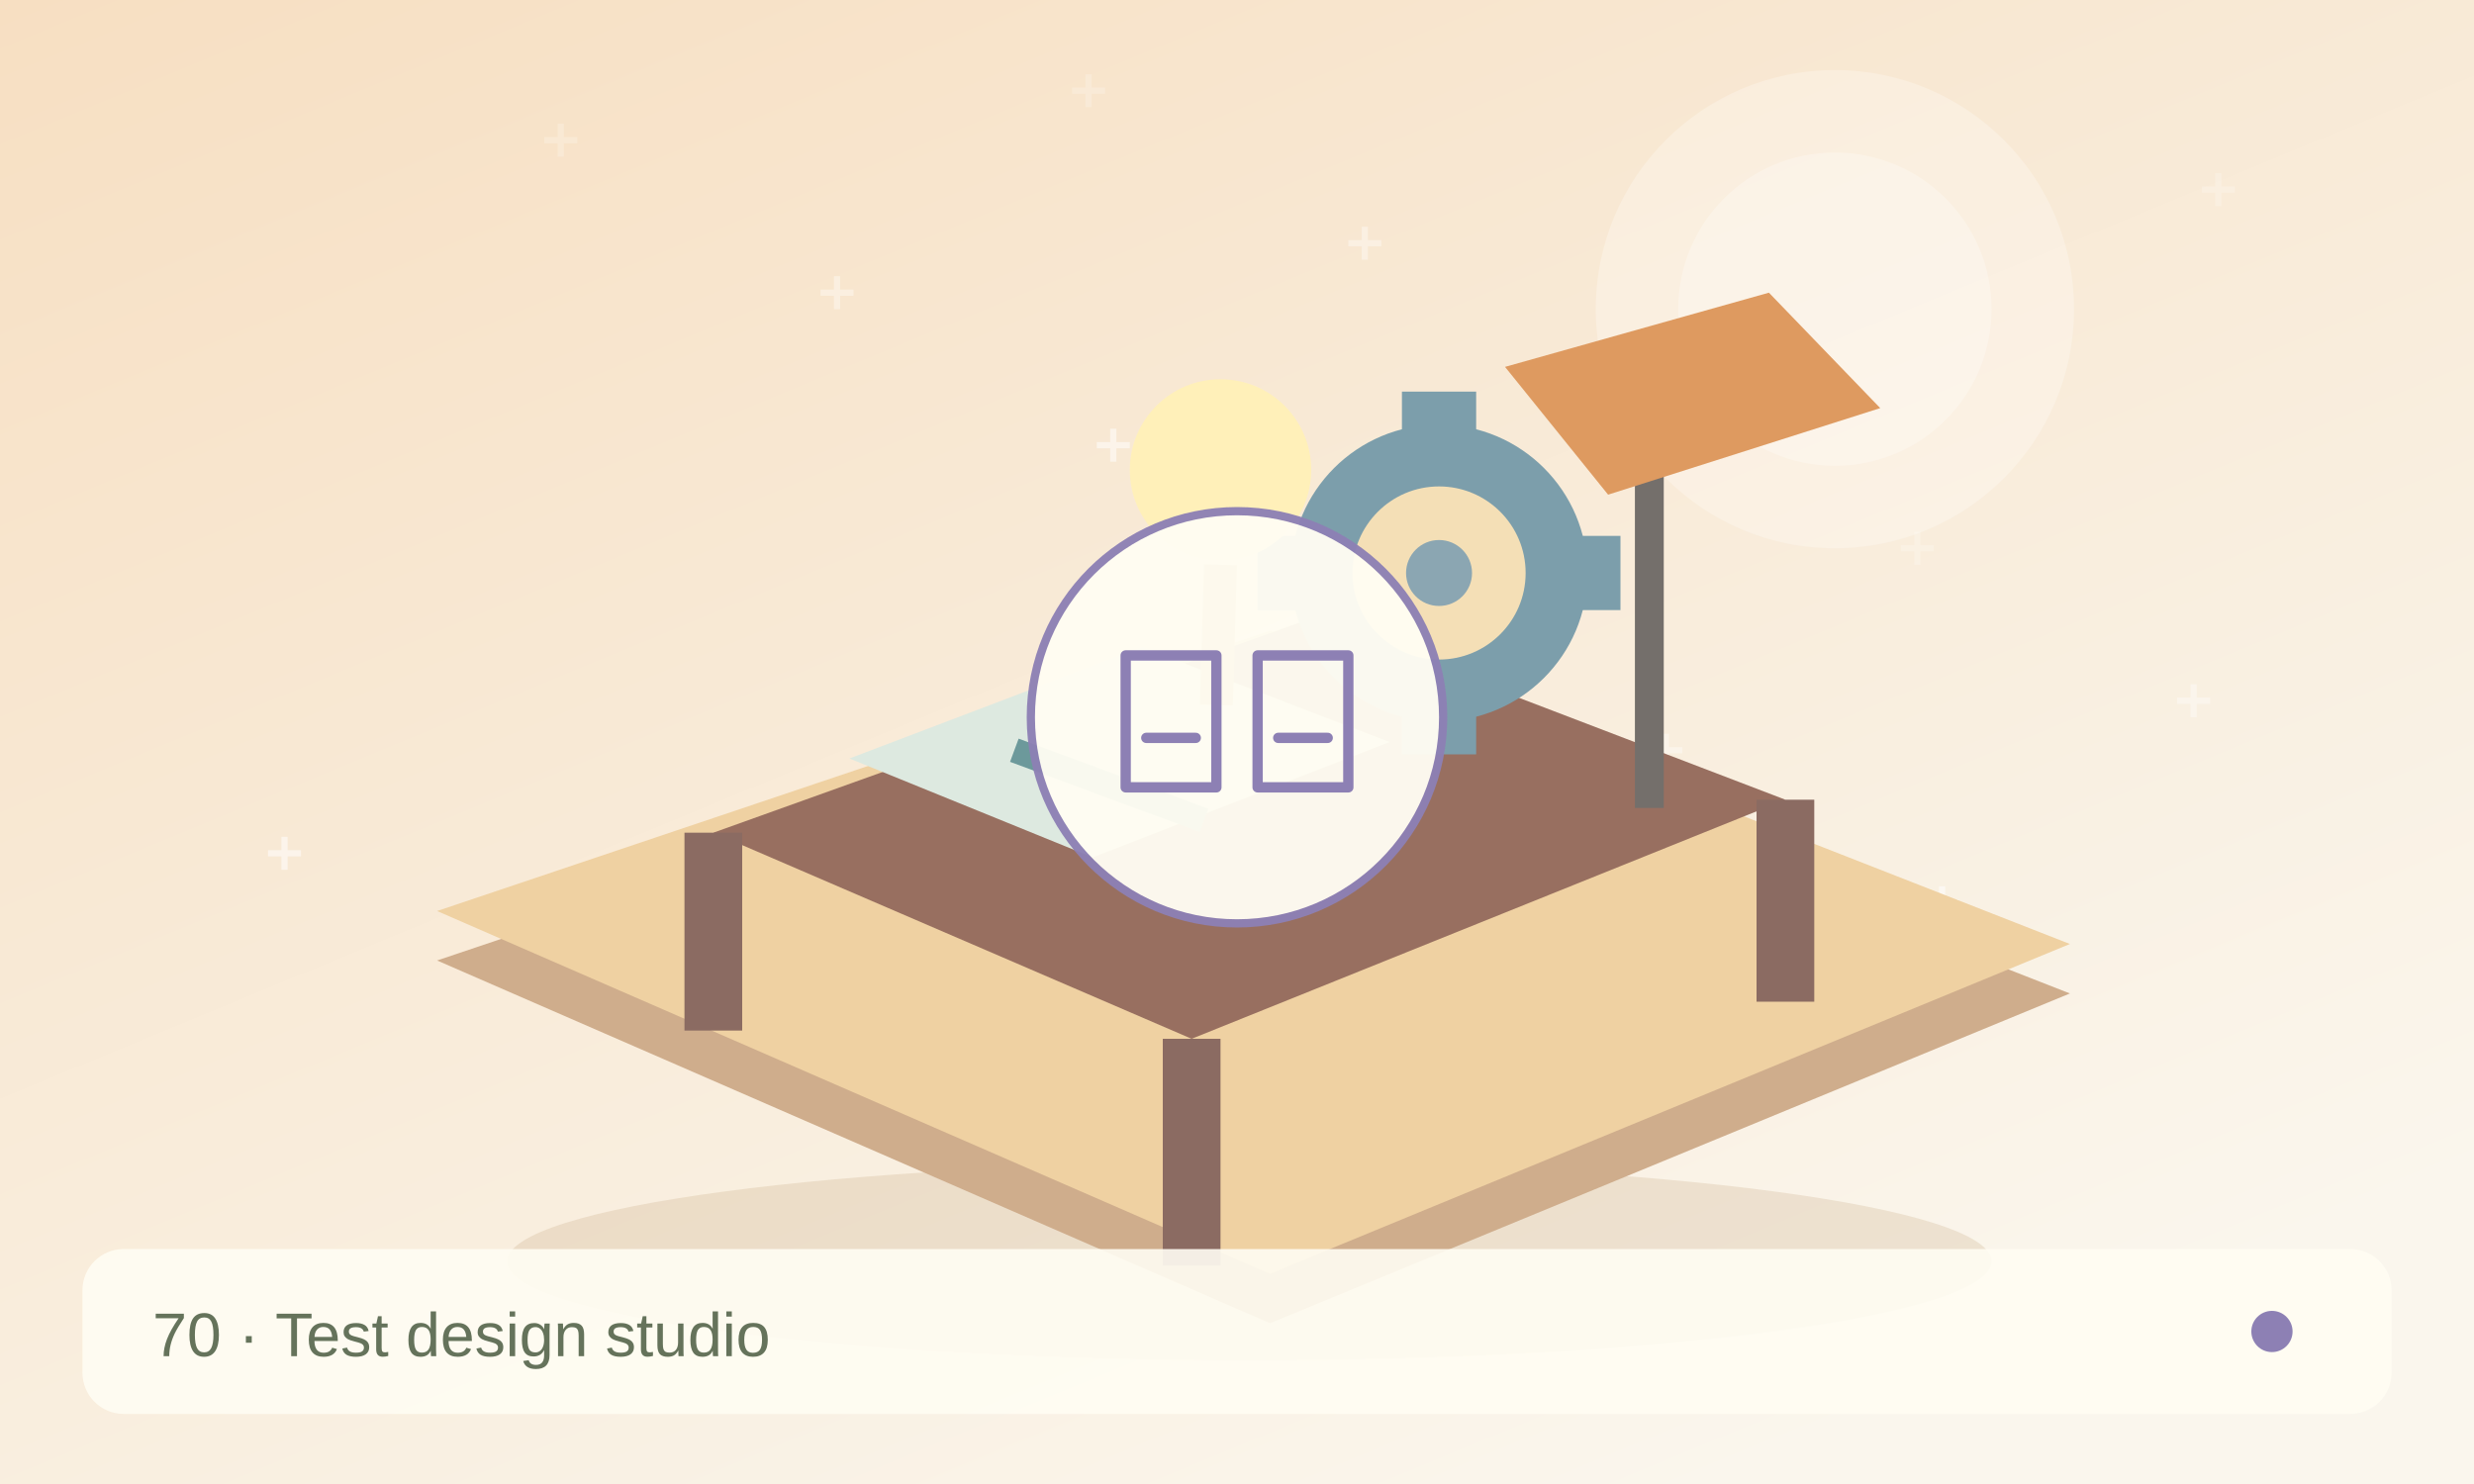
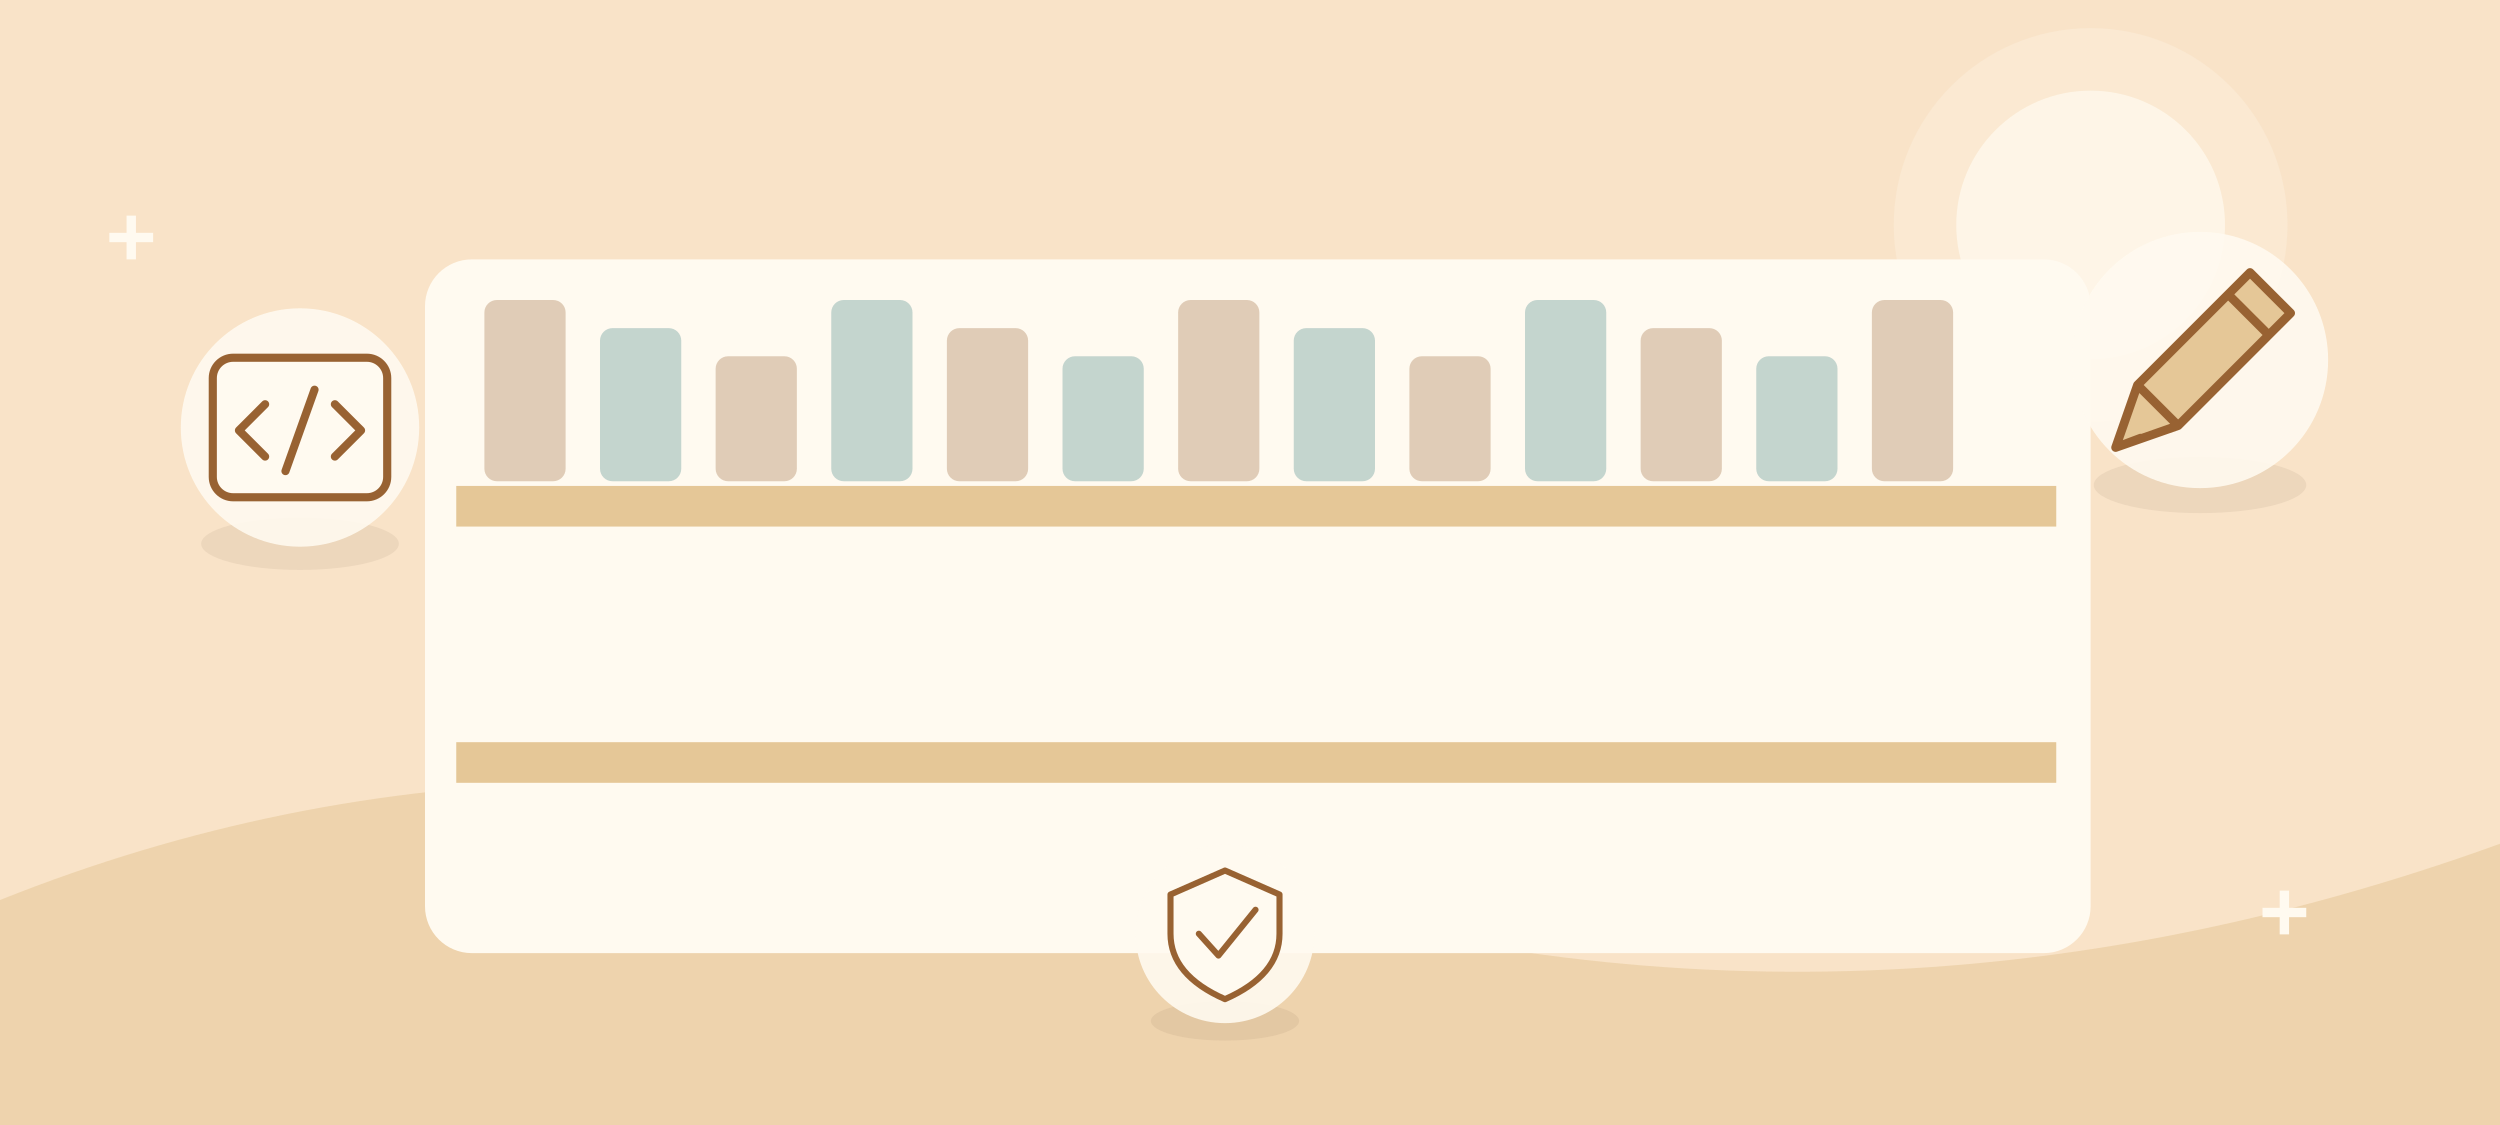
- <svg xmlns="http://www.w3.org/2000/svg" class="world-art " viewBox="0 0 600 360" role="img" aria-label="Test design studio: Choose the case that exposes the bug">
-   <defs>
-     <linearGradient id="_R_0_bg" x2="0.7" y2="1">
-       <stop stop-color="#f7dfc2" />
-       <stop offset="1" stop-color="#faf6ed" />
-     </linearGradient>
-     <linearGradient id="_R_0_stone" x2=".2" y2="1">
-       <stop stop-color="#aaa0d1" />
-       <stop offset="1" stop-color="#686783" />
-     </linearGradient>
-     <linearGradient id="_R_0_portal" x2="0" y2="1">
-       <stop stop-color="#fbe4a6" />
-       <stop offset="1" stop-color="#f1a967" />
-     </linearGradient>
-     <linearGradient id="_R_0_water" x2="0" y2="1">
-       <stop stop-color="#a4d5d5" />
-       <stop offset="1" stop-color="#699fac" />
-     </linearGradient>
-     <filter id="_R_0_shadow" x="-50%" y="-50%" width="200%" height="200%">
-       <feGaussianBlur stdDeviation="12" />
-     </filter>
-   </defs>
-   <rect width="600" height="360" fill="url(#_R_0_bg)" />
-   <circle cx="445" cy="75" r="58" fill="#fff" opacity=".25" />
-   <circle cx="445" cy="75" r="38" fill="#fff" opacity=".25" />
-   <g opacity="0.2" transform="translate(264 22)">
-     <path d="M0-4V4M-4 0H4" stroke="#fff" stroke-width="1.5" />
-   </g>
-   <g opacity="0.36" transform="translate(331 59)">
-     <path d="M0-4V4M-4 0H4" stroke="#fff" stroke-width="1.5" />
-   </g>
-   <g opacity="0.52" transform="translate(398 96)">
-     <path d="M0-4V4M-4 0H4" stroke="#fff" stroke-width="1.5" />
-   </g>
-   <g opacity="0.2" transform="translate(465 133)">
-     <path d="M0-4V4M-4 0H4" stroke="#fff" stroke-width="1.5" />
-   </g>
-   <g opacity="0.36" transform="translate(532 170)">
-     <path d="M0-4V4M-4 0H4" stroke="#fff" stroke-width="1.5" />
-   </g>
-   <g opacity="0.52" transform="translate(69 207)">
-     <path d="M0-4V4M-4 0H4" stroke="#fff" stroke-width="1.5" />
-   </g>
-   <g opacity="0.2" transform="translate(136 34)">
-     <path d="M0-4V4M-4 0H4" stroke="#fff" stroke-width="1.5" />
-   </g>
-   <g opacity="0.36" transform="translate(203 71)">
-     <path d="M0-4V4M-4 0H4" stroke="#fff" stroke-width="1.5" />
-   </g>
-   <g opacity="0.52" transform="translate(270 108)">
-     <path d="M0-4V4M-4 0H4" stroke="#fff" stroke-width="1.5" />
-   </g>
-   <g opacity="0.2" transform="translate(337 145)">
-     <path d="M0-4V4M-4 0H4" stroke="#fff" stroke-width="1.5" />
-   </g>
-   <g opacity="0.36" transform="translate(404 182)">
-     <path d="M0-4V4M-4 0H4" stroke="#fff" stroke-width="1.5" />
-   </g>
-   <g opacity="0.52" transform="translate(471 219)">
-     <path d="M0-4V4M-4 0H4" stroke="#fff" stroke-width="1.5" />
-   </g>
-   <g opacity="0.2" transform="translate(538 46)">
-     <path d="M0-4V4M-4 0H4" stroke="#fff" stroke-width="1.5" />
-   </g>
+ <svg xmlns="http://www.w3.org/2000/svg" class="world-art world-preview " viewBox="0 0 800 360" role="img" aria-label="Test design studio: Choose the case that exposes the bug">
  <g>
-     <ellipse cx="303" cy="306" rx="180" ry="24" fill="#b89769" opacity=".2" />
-     <path d="m106 233 202-68 194 76-194 80Z" fill="#cfad8c" />
-     <path d="m106 221 202-68 194 76-194 80Z" fill="#efd1a2" />
-     <path d="m173 202 145-52 115 44-144 58Z" fill="#986f60" />
-     <path d="M173 202v48m260-56v49m-144 9v55" stroke="#8b6b62" stroke-width="14" />
-     <path d="m206 184 71-27 60 23-72 28Z" fill="#dde9e0" />
-     <g transform="translate(349 139)">
-       <circle r="36" fill="#7c9eab" />
-       <circle r="21" fill="#f4dfb6" />
-       <path d="M-9-44h18v20H-9Zm0 68h18v20H-9ZM-44-9h20V9h-20Zm68 0h20v18H24Z" fill="#7c9eab" />
-       <circle r="8" fill="#8ba6b2" />
+     <rect width="800" height="360" fill="#f9e3c8" />
+     <circle cx="669" cy="72" r="43" fill="#fffaf0" opacity=".7" />
+     <circle cx="669" cy="72" r="63" fill="#fffaf0" opacity=".25" />
+     <path d="M0 288Q180 216 385 281T800 270V360H0Z" fill="#e5c797" opacity=".55" />
+     <rect x="136" y="83" width="533" height="222" rx="15" fill="#fffaf0" />
+     <path d="M146 162H658M146 244H658" stroke="#e5c797" stroke-width="13" />
+     <rect x="155" y="96" width="26" height="58" rx="4" fill="#986232" opacity=".3" />
+     <rect x="192" y="105" width="26" height="49" rx="4" fill="#397e80" opacity=".3" />
+     <rect x="229" y="114" width="26" height="40" rx="4" fill="#986232" opacity=".3" />
+     <rect x="266" y="96" width="26" height="58" rx="4" fill="#397e80" opacity=".3" />
+     <rect x="303" y="105" width="26" height="49" rx="4" fill="#986232" opacity=".3" />
+     <rect x="340" y="114" width="26" height="40" rx="4" fill="#397e80" opacity=".3" />
+     <rect x="377" y="96" width="26" height="58" rx="4" fill="#986232" opacity=".3" />
+     <rect x="414" y="105" width="26" height="49" rx="4" fill="#397e80" opacity=".3" />
+     <rect x="451" y="114" width="26" height="40" rx="4" fill="#986232" opacity=".3" />
+     <rect x="488" y="96" width="26" height="58" rx="4" fill="#397e80" opacity=".3" />
+     <rect x="525" y="105" width="26" height="49" rx="4" fill="#986232" opacity=".3" />
+     <rect x="562" y="114" width="26" height="40" rx="4" fill="#397e80" opacity=".3" />
+     <rect x="599" y="96" width="26" height="58" rx="4" fill="#986232" opacity=".3" />
+     <g transform="translate(96 136.8) scale(0.9302326)">
+       <ellipse cy="40" rx="34" ry="9" fill="#624732" opacity=".08" />
+       <circle r="41" fill="#fffaf0" opacity=".9" />
+       <g stroke="#986232" stroke-width="2.8" stroke-linecap="round" stroke-linejoin="round" fill="#fffaf0">
+         <rect x="-30" y="-24" width="60" height="48" rx="7" />
+         <path d="M-12-8L-21 1L-12 10M12-8L21 1L12 10M5-13L-5 15" />
+       </g>
    </g>
-     <path d="M400 196V91" stroke="#746f6b" stroke-width="7" />
-     <path d="m365 89 64-18 27 28-66 21Z" fill="#de9a60" />
-     <circle cx="296" cy="114" r="22" fill="#fff0b9" />
-     <path d="m296 137-1 34" stroke="#d2a366" stroke-width="8" />
-     <path d="m246 182 46 17" stroke="#6c999b" stroke-width="6" />
-   </g>
-   <g transform="translate(300 174)">
-     <circle r="50" fill="#fffdf2" stroke="#8d80b4" stroke-width="2" opacity=".96" />
-     <g stroke="#8d80b4" stroke-width="2.5" fill="none" stroke-linecap="round" stroke-linejoin="round">
-       <path d="M-27-15h22v32h-22Zm32 0h22v32H5ZM-22 5h12M10 5h12" />
+     <g transform="translate(704 115.2) scale(1)">
+       <ellipse cy="40" rx="34" ry="9" fill="#624732" opacity=".08" />
+       <circle r="41" fill="#fffaf0" opacity=".9" />
+       <g stroke="#986232" stroke-width="2.8" stroke-linecap="round" stroke-linejoin="round" fill="#e5c797">
+         <path d="M-27 28L-20 8L16-28L29-15L-7 21ZM-20 8L-7 21M9-21L22-8M-27 28L-19 25" />
+       </g>
    </g>
-   </g>
-   <g>
-     <rect x="20" y="303" width="560" height="40" rx="10" fill="#fffdf3" opacity=".9" />
-     <text x="37" y="329" font-family="Arial,sans-serif" font-size="15" fill="#65735b">70 · Test design studio</text>
-     <circle cx="551" cy="323" r="5" fill="#8d80b4" />
+     <g transform="translate(392 298.8) scale(0.6976744)">
+       <ellipse cy="40" rx="34" ry="9" fill="#624732" opacity=".08" />
+       <circle r="41" fill="#fffaf0" opacity=".9" />
+       <g stroke="#986232" stroke-width="2.8" stroke-linecap="round" stroke-linejoin="round" fill="#fffaf0">
+         <path d="M0-29L25-18V0Q25 19 0 30Q-25 19-25 0V-18ZM-12 0L-3 10L14-11" />
+       </g>
+     </g>
+     <path d="M42 69v14M35 76h14M731 285v14M724 292h14" stroke="#fffaf0" stroke-width="3" />
  </g>
</svg>
